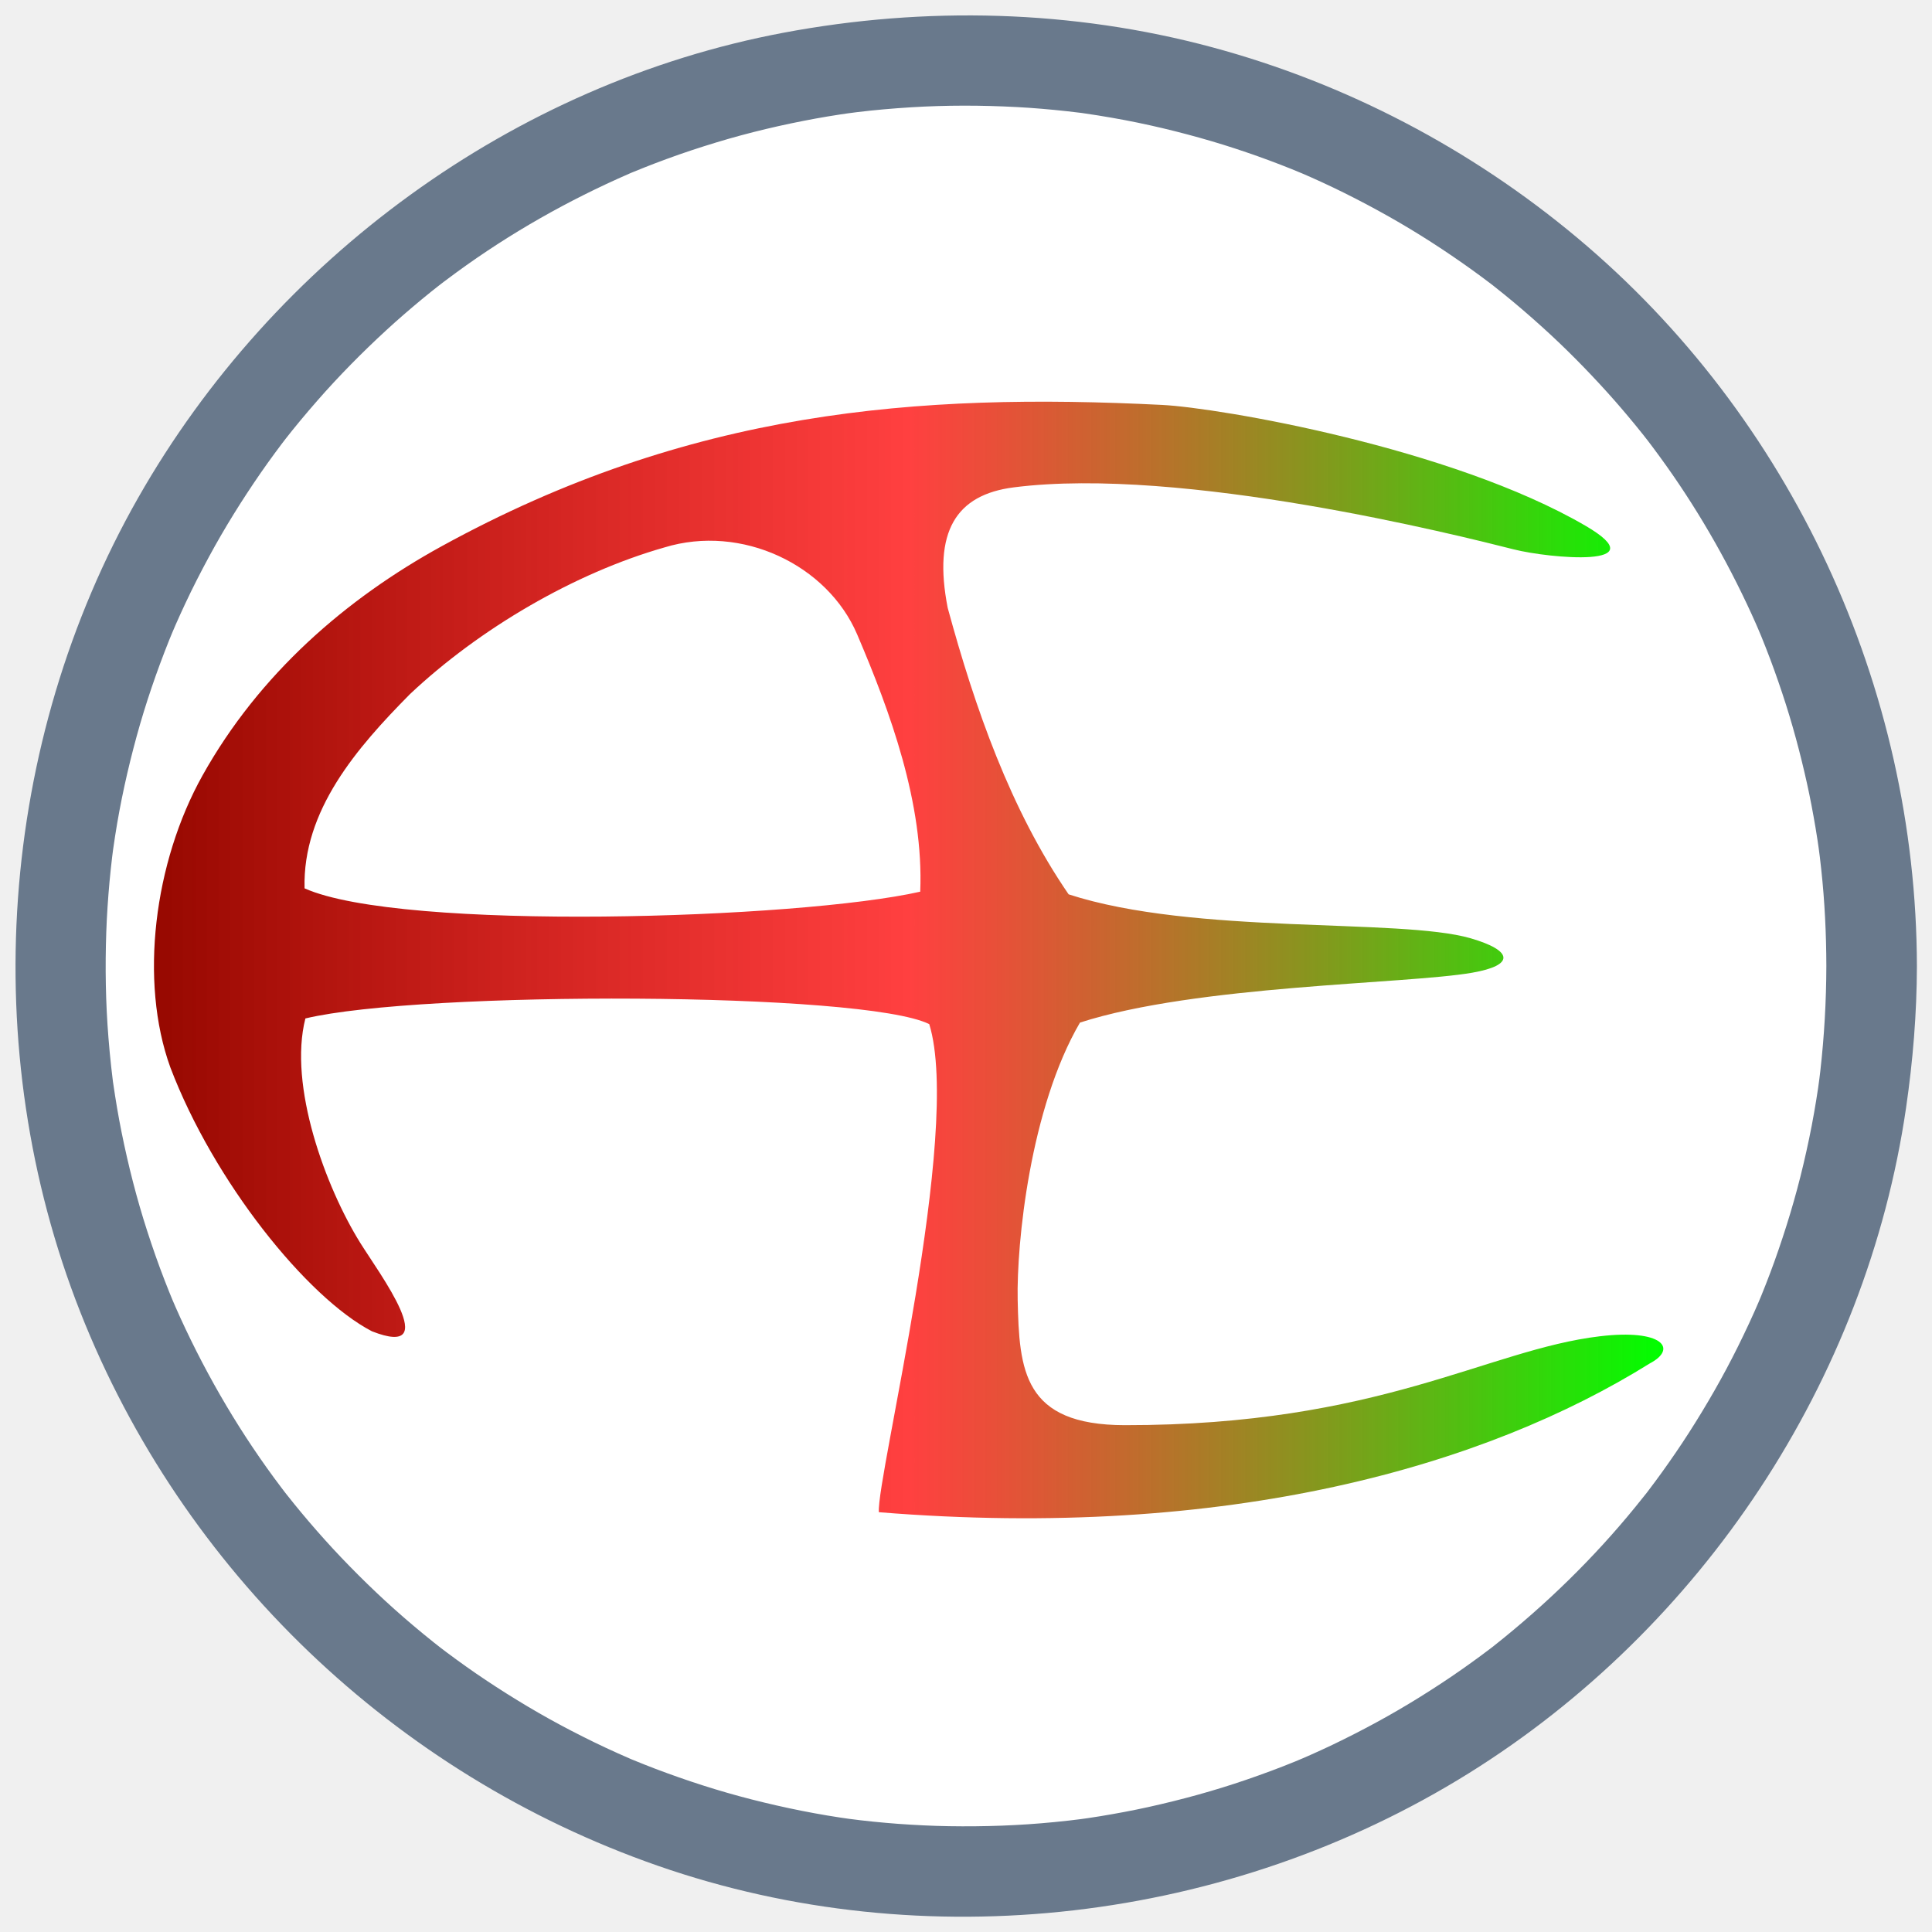
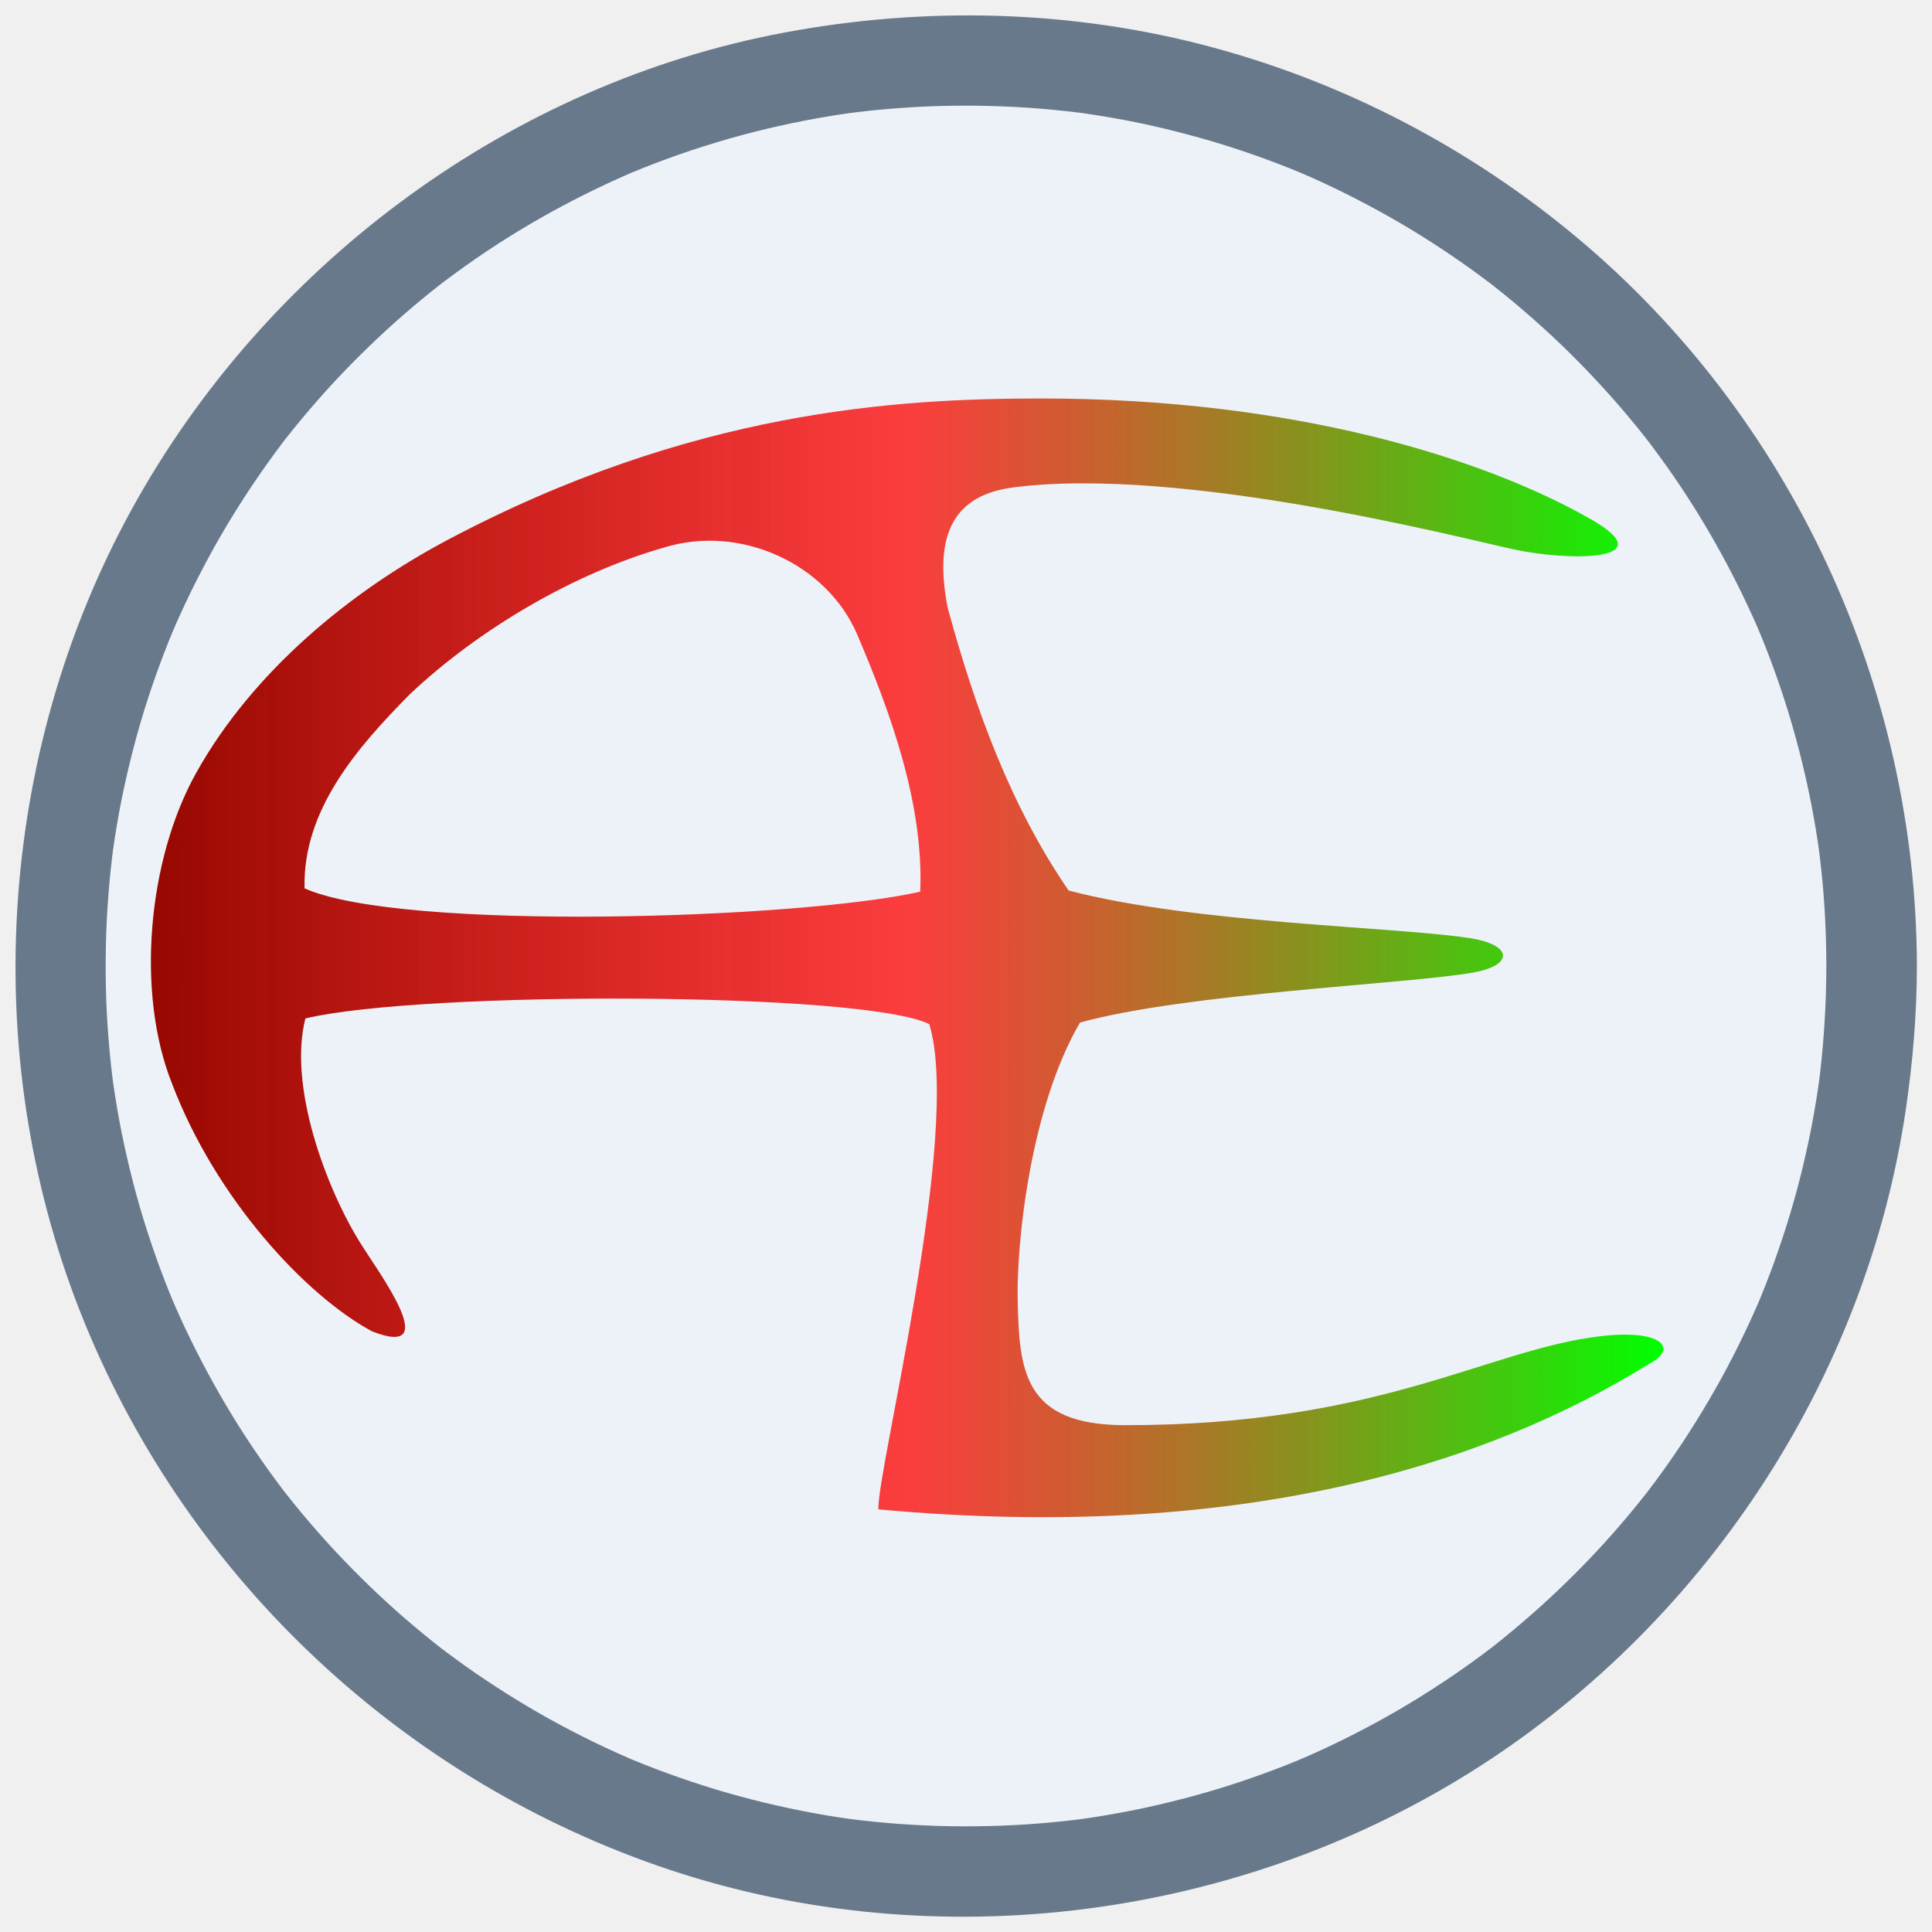
<svg xmlns="http://www.w3.org/2000/svg" version="1.1" x="0px" y="0px" width="640px" height="640px" viewBox="0 0 640 640" enable-background="new 0 0 640 640" xml:space="preserve">
  <g id="Background" display="none">
    <rect x="-4.5" y="-4.5" display="inline" fill="#A3BEDE" stroke="#1D1D1B" stroke-miterlimit="10" width="650" height="650" />
  </g>
  <g id="Inner_background">
    <g>
-       <circle fill="#FFFFFF" cx="320" cy="320" r="290" />
+       <circle fill="#EDF2F8" cx="320" cy="320" r="290" />
    </g>
  </g>
  <g id="Outer_circle">
    <g>
      <g>
        <path fill="#69798C" d="M605,320c-0.026,11.632-0.688,23.234-1.996,34.792c-0.154,1.368-0.328,2.734-0.502,4.101     c0.438-3.45-0.162,1.063-0.219,1.453c-0.395,2.707-0.845,5.406-1.313,8.102c-1.009,5.801-2.229,11.564-3.579,17.295     c-2.568,10.899-5.824,21.63-9.603,32.168c-0.899,2.511-1.851,5.002-2.817,7.487c-0.482,1.24-0.981,2.475-1.48,3.708     c-0.143,0.35-1.855,4.419-0.537,1.322c-2.249,5.283-4.685,10.485-7.234,15.63c-4.877,9.843-10.36,19.379-16.287,28.624     c-2.835,4.422-5.814,8.75-8.877,13.017c-1.529,2.131-3.1,4.231-4.685,6.321c-2.629,3.468,1.821-2.313-0.866,1.107     c-1.08,1.373-2.18,2.73-3.283,4.085c-13.781,16.923-29.5,32.237-46.595,45.792c-3.409,2.703,2.35-1.777-1.107,0.867     c-1.041,0.797-2.093,1.579-3.145,2.362c-2.104,1.566-4.24,3.092-6.385,4.604c-4.654,3.279-9.422,6.395-14.255,9.404     c-9.333,5.812-19.021,11.047-28.935,15.797c-2.391,1.145-4.804,2.242-7.224,3.323c-1.212,0.541-2.431,1.066-3.649,1.592     c3.09-1.331-0.972,0.394-1.322,0.537c-5.348,2.191-10.772,4.191-16.238,6.068c-10.614,3.645-21.453,6.615-32.407,9.039     c-5.319,1.177-10.679,2.172-16.054,3.056c-1.352,0.223-2.706,0.426-4.061,0.63c-0.388,0.059-4.901,0.674-1.453,0.219     c-3.19,0.421-6.391,0.768-9.594,1.086c-11.604,1.151-23.277,1.548-34.934,1.36c-5.591-0.09-11.177-0.372-16.754-0.771     c-2.765-0.197-5.525-0.452-8.284-0.726c-1.374-0.137-2.746-0.291-4.118-0.447c-0.584-0.065-6.261-0.798-2.837-0.331     c-11.238-1.533-22.372-3.781-33.36-6.581c-10.828-2.76-21.477-6.202-31.923-10.16c-2.49-0.943-4.96-1.937-7.423-2.946     c-4.083-1.673,2.738,1.187-1.311-0.558c-1.219-0.525-2.43-1.066-3.642-1.607c-5.236-2.339-10.387-4.863-15.479-7.5     c-9.746-5.046-19.175-10.69-28.307-16.773c-4.369-2.91-8.642-5.962-12.852-9.097c-1.051-0.782-2.093-1.579-3.134-2.376     c2.635,2.016-0.801-0.652-1.093-0.885c-2.395-1.898-4.749-3.85-7.084-5.82c-8.337-7.034-16.244-14.572-23.77-22.466     c-3.613-3.789-7.103-7.696-10.514-11.669c-1.707-1.987-3.374-4.008-5.028-6.038c-0.827-1.017-1.642-2.043-2.456-3.069     c-1.056-1.353-1.079-1.374-0.07-0.066c-0.532-0.692-1.062-1.388-1.588-2.086c-13.265-17.498-24.48-36.519-33.611-56.479     c-0.552-1.206-1.087-2.419-1.623-3.633c-0.153-0.347-1.882-4.4-0.579-1.3c-1.031-2.453-2.013-4.927-2.978-7.407     c-2.1-5.396-4.005-10.865-5.787-16.374c-3.461-10.702-6.241-21.618-8.47-32.641c-1.083-5.355-1.982-10.747-2.771-16.153     c-0.658-4.511,0.381,3.069-0.195-1.461c-0.174-1.367-0.329-2.736-0.484-4.106c-0.363-3.209-0.652-6.427-0.912-9.646     c-0.94-11.646-1.125-23.348-0.721-35.022c0.192-5.567,0.576-11.126,1.075-16.673c0.248-2.751,0.552-5.497,0.875-8.241     c0.046-0.387,0.641-4.919,0.17-1.468c0.247-1.812,0.523-3.619,0.804-5.425c1.734-11.177,4.178-22.239,7.168-33.145     c2.95-10.755,6.576-21.319,10.712-31.673c0.493-1.235,1.003-2.463,1.513-3.691c-1.289,3.106,0.427-0.952,0.579-1.3     c1.06-2.431,2.168-4.839,3.292-7.241c2.429-5.187,5.041-10.287,7.764-15.326c5.212-9.646,11.017-18.968,17.252-27.984     c1.493-2.158,3.028-4.287,4.576-6.405c0.774-1.059,1.562-2.107,2.349-3.155c0.224-0.298,2.888-3.74,0.849-1.122     c3.488-4.478,7.13-8.834,10.865-13.107c7.178-8.214,14.851-15.987,22.874-23.375c3.853-3.548,7.82-6.969,11.852-10.312     c2.017-1.672,4.067-3.305,6.127-4.923c-2.608,2.05,0.824-0.624,1.122-0.849c1.394-1.057,2.803-2.091,4.214-3.124     c17.743-12.97,36.976-23.859,57.114-32.642c4.041-1.763-2.764,1.134,1.311-0.558c1.229-0.51,2.464-1.003,3.7-1.497     c2.475-0.989,4.97-1.928,7.471-2.85c5.443-2.007,10.957-3.817,16.506-5.502c10.789-3.276,21.78-5.862,32.868-7.895     c2.689-0.493,5.388-0.931,8.089-1.35c1.355-0.21,2.714-0.402,4.072-0.594c-3.448,0.487,1.081-0.123,1.469-0.17     c5.959-0.729,11.944-1.24,17.936-1.612c11.67-0.726,23.382-0.699,35.056-0.08c5.542,0.293,11.072,0.777,16.589,1.376     c1.37,0.149,2.738,0.316,4.106,0.484c4.533,0.555-3.053-0.442,1.461,0.195c3.161,0.446,6.312,0.964,9.458,1.511     c11.115,1.933,22.103,4.571,32.925,7.75c5.141,1.511,10.229,3.194,15.281,4.98c2.516,0.889,5.013,1.829,7.503,2.785     c1.243,0.477,2.479,0.971,3.716,1.465c0.528,0.211,5.628,2.343,2.556,1.036c10.143,4.316,20.013,9.262,29.614,14.671     c9.546,5.377,18.757,11.34,27.656,17.727c2.131,1.529,4.231,3.101,6.321,4.685c3.468,2.629-2.313-1.822,1.107,0.867     c1.03,0.81,2.05,1.632,3.069,2.455c4.415,3.564,8.706,7.281,12.913,11.088c7.44,6.733,14.498,13.883,21.23,21.322     c3.222,3.561,6.334,7.218,9.382,10.927c0.832,1.013,1.65,2.036,2.469,3.059c0.232,0.291,2.912,3.72,0.885,1.093     c1.602,2.076,3.164,4.183,4.711,6.3c11.926,16.314,22.085,33.895,30.488,52.264c0.92,2.011,1.805,4.038,2.68,6.069     c-1.332-3.09,0.393,0.972,0.537,1.322c0.504,1.231,0.992,2.47,1.48,3.708c1.959,4.968,3.751,10.001,5.44,15.068     c3.267,9.799,5.955,19.786,8.187,29.87c1.078,4.875,2.001,9.783,2.834,14.705c0.457,2.702,0.858,5.413,1.241,8.126     c-0.486-3.448,0.123,1.081,0.17,1.468c0.168,1.369,0.316,2.741,0.466,4.112C604.463,298.593,604.976,309.298,605,320     c0.045,19.344,30.045,19.348,30,0c-0.213-92.438-41.558-181.894-112.556-241.267c-35.225-29.458-76.51-51.118-120.871-63.069     c-46.247-12.458-95.035-13.66-142.019-4.824C169.993,27.682,90.75,85.866,45.814,164.816     C-0.498,246.184-7.755,347.511,26.589,434.611c33.849,85.845,104.207,153.094,191.305,183.441     c88.446,30.817,189.273,18.795,268.6-30.603c77.427-48.215,131.746-130.138,144.916-220.486     c2.271-15.575,3.555-31.222,3.591-46.964C635.045,300.652,605.045,300.656,605,320z" />
      </g>
    </g>
  </g>
  <g id="AE_Logo">
-     <linearGradient id="red_green" gradientUnits="userSpaceOnUse" x1="51.001" y1="318.004" x2="551" y2="318.004">
+     <ellipse display="none" fill="none" stroke="#1D1D1B" stroke-miterlimit="10" cx="345" cy="317.5" rx="295" ry="185.5" />
+     <linearGradient id="logo_gradient" gradientUnits="userSpaceOnUse" x1="49.988" y1="317.296" x2="551" y2="317.296">
      <stop offset="0" style="stop-color:#960800" />
      <stop offset="0.5" style="stop-color:#FF0000;stop-opacity:0.749" />
      <stop offset="1" style="stop-color:#00FF00" />
    </linearGradient>
-     <path fill="url(#red_green)" d="   M291.131,500.936c-0.804-11.656,27.698-126.069,16.699-161.674c-21.58-10.789-168.153-11.096-206.666-1.887   c-5.698,22.297,6.694,55.893,18.17,74.334c6.242,10.053,27.729,38.689,3.86,29.291c-21.469-11.16-52.412-49.594-66.779-87.447   c-10.312-28.486-5.433-67.876,10.69-96.705c18.803-33.647,47.574-58.542,79.23-75.917c82.031-45.036,157.518-50.853,238.618-46.797   c18.868,0.94,95.725,14.093,140.237,40.02c24.31,14.174-12.104,10.786-23.707,7.843c-18.154-4.605-109.943-27.685-165.689-20.548   c-19.095,2.445-26.806,14.615-21.849,39.94c8.999,33.014,20.745,66.768,40.052,94.873c41.737,13.566,109.671,7.781,133.121,14.542   c14.256,4.137,14.645,8.984,0.552,11.421c-21.829,3.803-91.188,4.053-129.915,16.518c-16.531,28.326-21.024,73.133-20.637,91.822   c0.512,23.352,1.785,41.509,35.5,41.541c84.397,0.068,120.095-25.004,157.324-29.443c20.863-2.494,25.912,4.121,16.523,9.018   C492.239,485.486,407.238,510.346,291.131,500.936z M304.835,295.38c1.213-29.173-9.938-59.579-20.903-85.256   c-9.843-23.012-38.235-36.615-63.847-28.774c-29.755,8.474-61.227,26.889-84.262,48.57c-17.62,17.804-35.611,38.538-34.932,64.353   C132.9,308.64,264.746,304.471,304.835,295.38z" />
+     <path id="logo_path" fill="url(#logo_gradient)" d="   M291,500c-0.804-11.656,27.829-125.134,16.83-160.738c-21.58-10.789-168.153-11.096-206.666-1.887   c-5.698,22.297,6.694,55.893,18.17,74.334c6.242,10.053,27.729,38.689,3.86,29.291C101,429,71.368,396.854,57,359   c-12-30-8.123-74.171,8-103c18.803-33.647,51.104-60.067,83-77c81-43,149-47,197-47c84.006,0,147,20,182,40   c24.433,13.961-7,14-25.516,9.996c-18.306-3.958-109.943-27.685-165.689-20.548c-19.095,2.445-26.806,14.615-21.849,39.94   C322.944,234.402,334.692,266.895,354,295c42,11,109.014,11.99,133.119,15.804c13.881,2.196,14.645,8.984,0.552,11.421   C465.842,326.027,393,329,357.756,338.742c-16.531,28.326-21.024,73.133-20.637,91.822c0.512,23.352,1.785,41.509,35.5,41.541   c84.397,0.068,120.095-25.004,157.324-29.443c20.863-2.494,25.912,4.121,16.523,9.018C492.239,485.486,410,511,291,500z    M304.835,295.38c1.213-29.173-9.938-59.579-20.903-85.256c-9.843-23.012-38.235-36.615-63.847-28.774   c-29.755,8.474-61.227,26.889-84.262,48.57c-17.62,17.804-35.611,38.538-34.932,64.353   C132.9,308.64,264.746,304.471,304.835,295.38z" />
  </g>
</svg>
